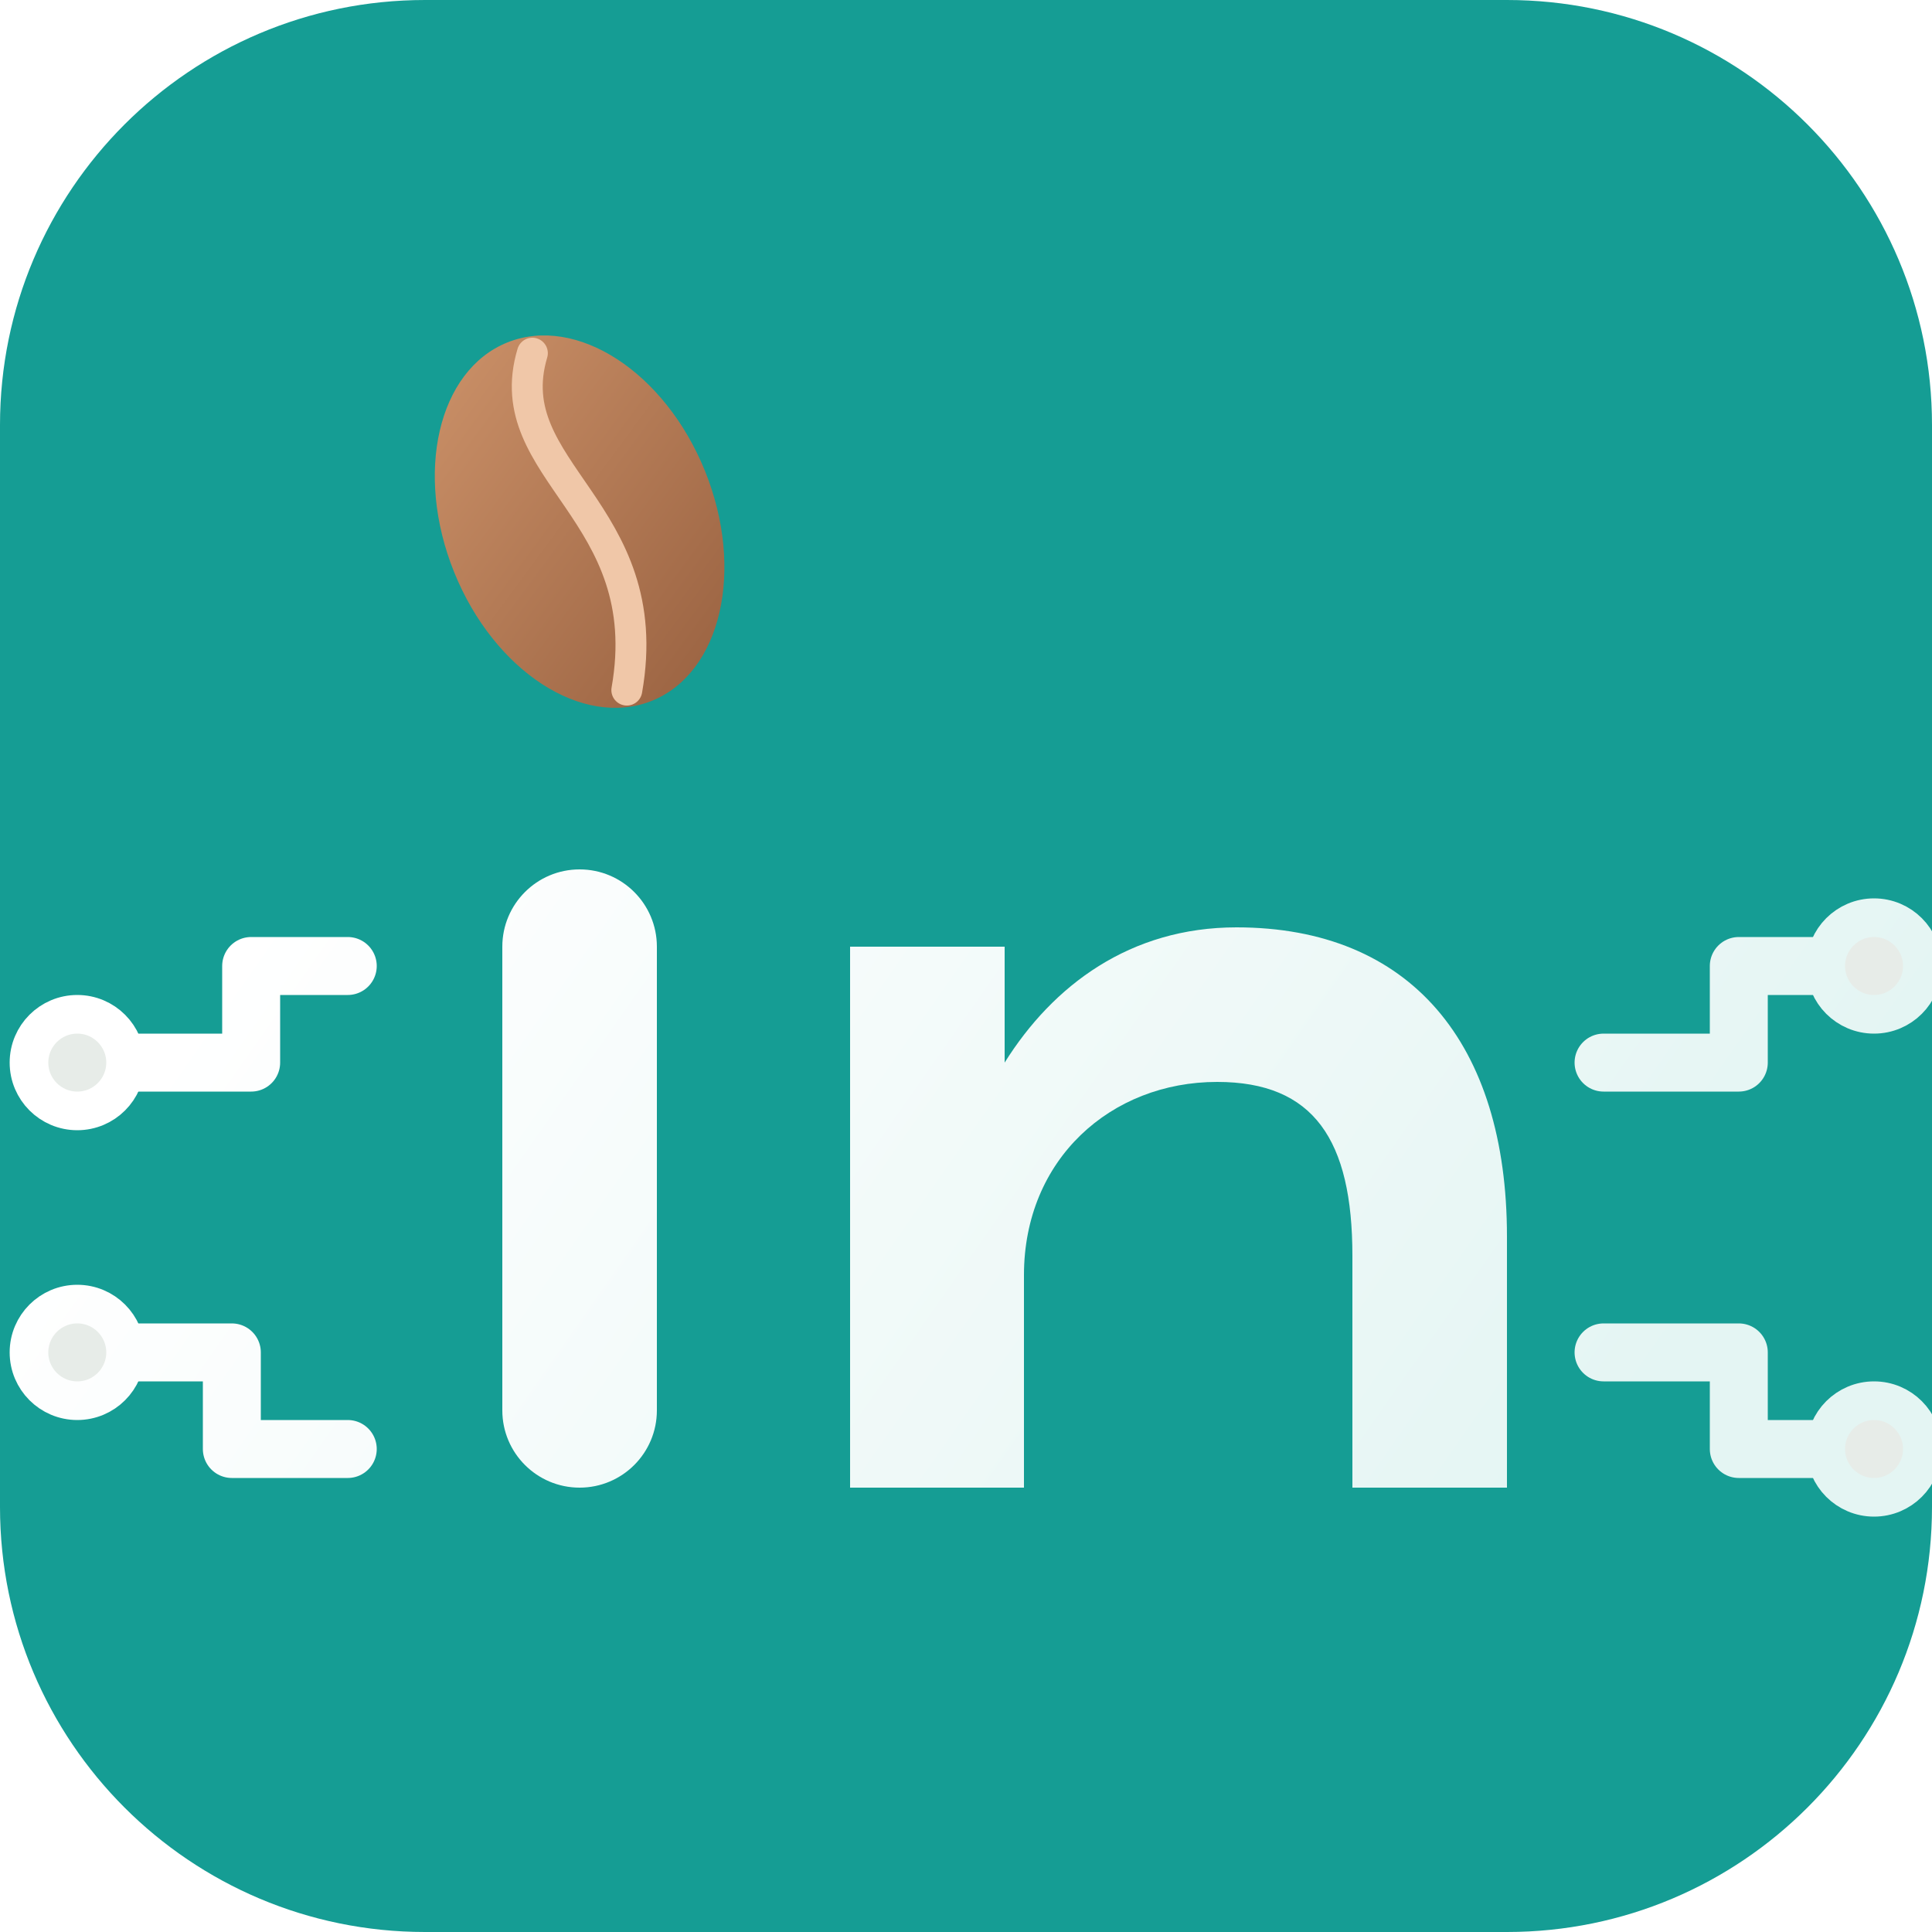
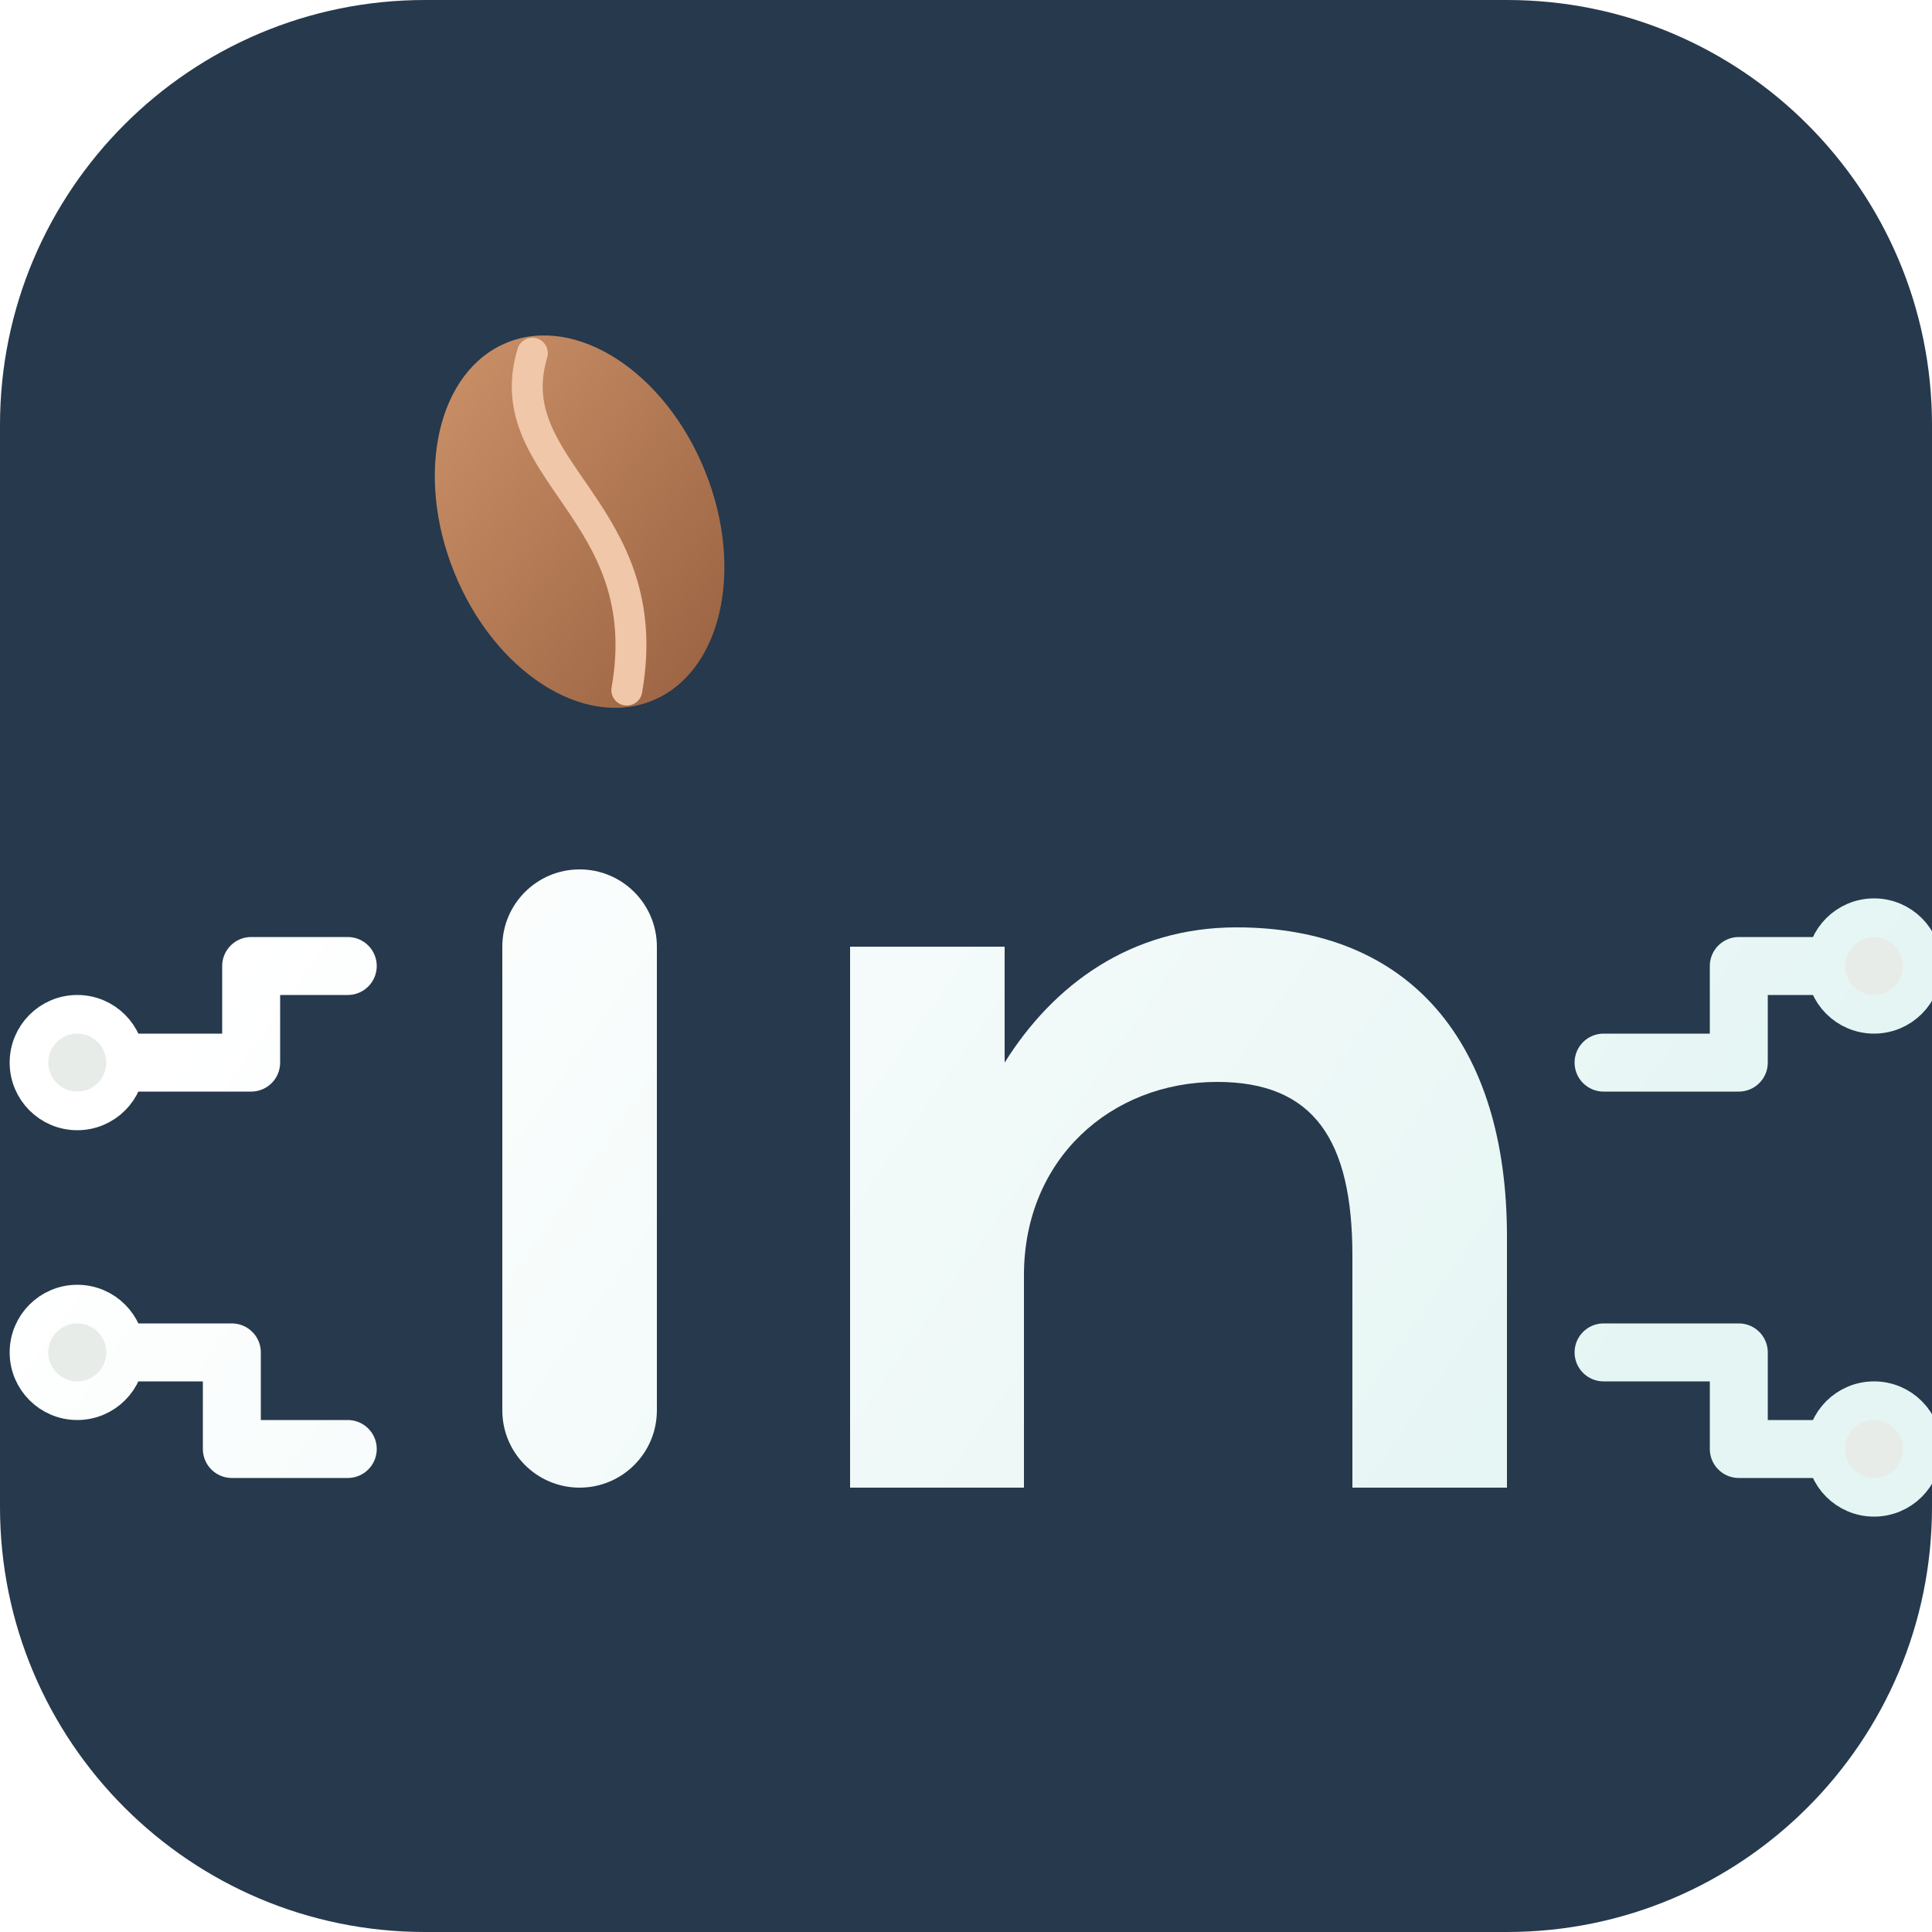
<svg xmlns="http://www.w3.org/2000/svg" viewBox="0 0 100 100" fill="none">
-   <rect width="100" height="100" rx="22" fill="#159D94" />
+   <rect width="100" height="100" rx="22" fill="#26394D" />
  <defs>
    <linearGradient id="brand" x1="20" y1="38" x2="80" y2="80" gradientUnits="userSpaceOnUse">
      <stop stop-color="#FFFFFF" />
      <stop offset="1" stop-color="#E4F5F3" />
    </linearGradient>
    <linearGradient id="bean" x1="24" y1="12" x2="40" y2="38" gradientUnits="userSpaceOnUse">
      <stop stop-color="#D59A70" />
      <stop offset="1" stop-color="#925B3B" />
    </linearGradient>
  </defs>
  <g stroke="url(#brand)" stroke-width="3" stroke-linecap="round" stroke-linejoin="round">
    <path d="M5 55H13V50H18" />
    <path d="M5 70H12V75H18" />
    <path d="M83 55H90V50H96" />
    <path d="M83 70H90V75H96" />
  </g>
  <g fill="#E7ECE8" stroke="url(#brand)" stroke-width="2">
    <circle cx="4" cy="55" r="2.5" />
    <circle cx="4" cy="70" r="2.5" />
    <circle cx="97" cy="50" r="2.5" />
    <circle cx="97" cy="75" r="2.5" />
  </g>
  <rect x="26" y="45" width="8" height="32" rx="4" fill="url(#brand)" />
  <path d="M44 77V49H52V55C54.5 51 58.5 48 64 48C73 48 78 54 78 64V77H70V65C70 59 68 56 63 56C57.5 56 53 60 53 66V77H44Z" fill="url(#brand)" />
  <g transform="rotate(-22 30 27)">
    <ellipse cx="30" cy="27" rx="7" ry="10" fill="url(#bean)" />
    <path d="M31 18C27 23 34 28 29 36" stroke="#F0C7A8" stroke-width="1.6" stroke-linecap="round" />
  </g>
</svg>
